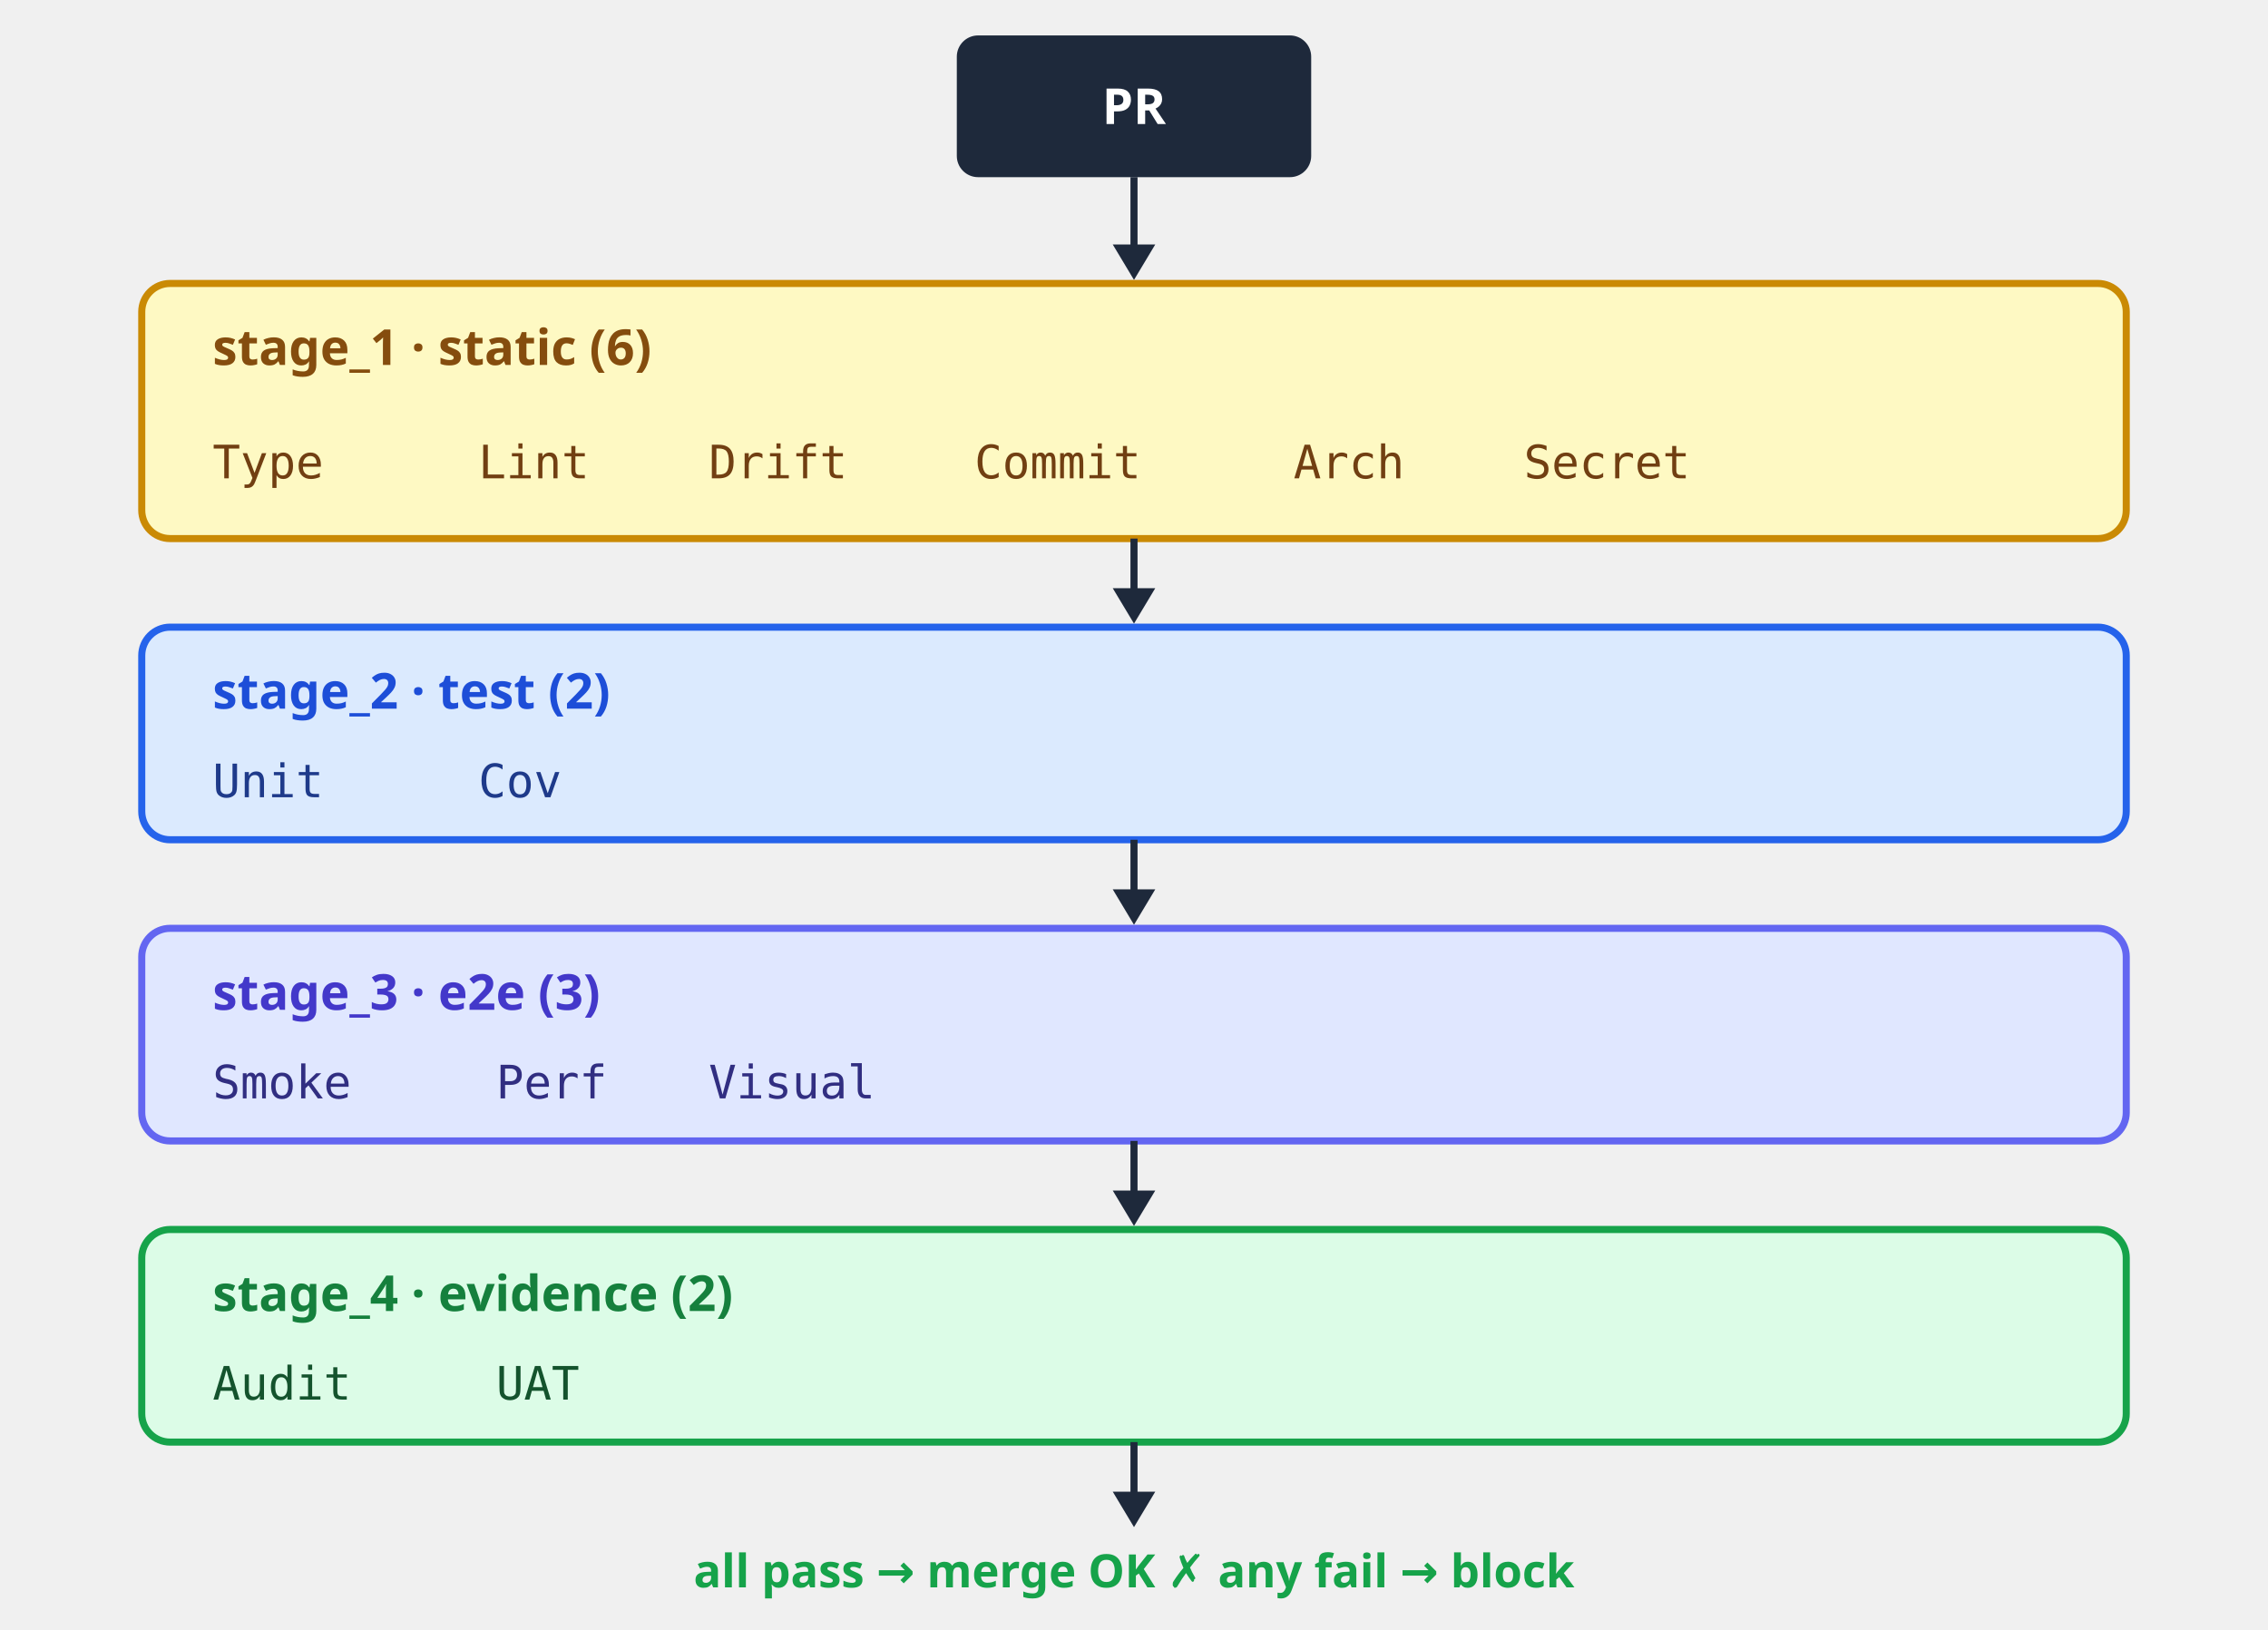
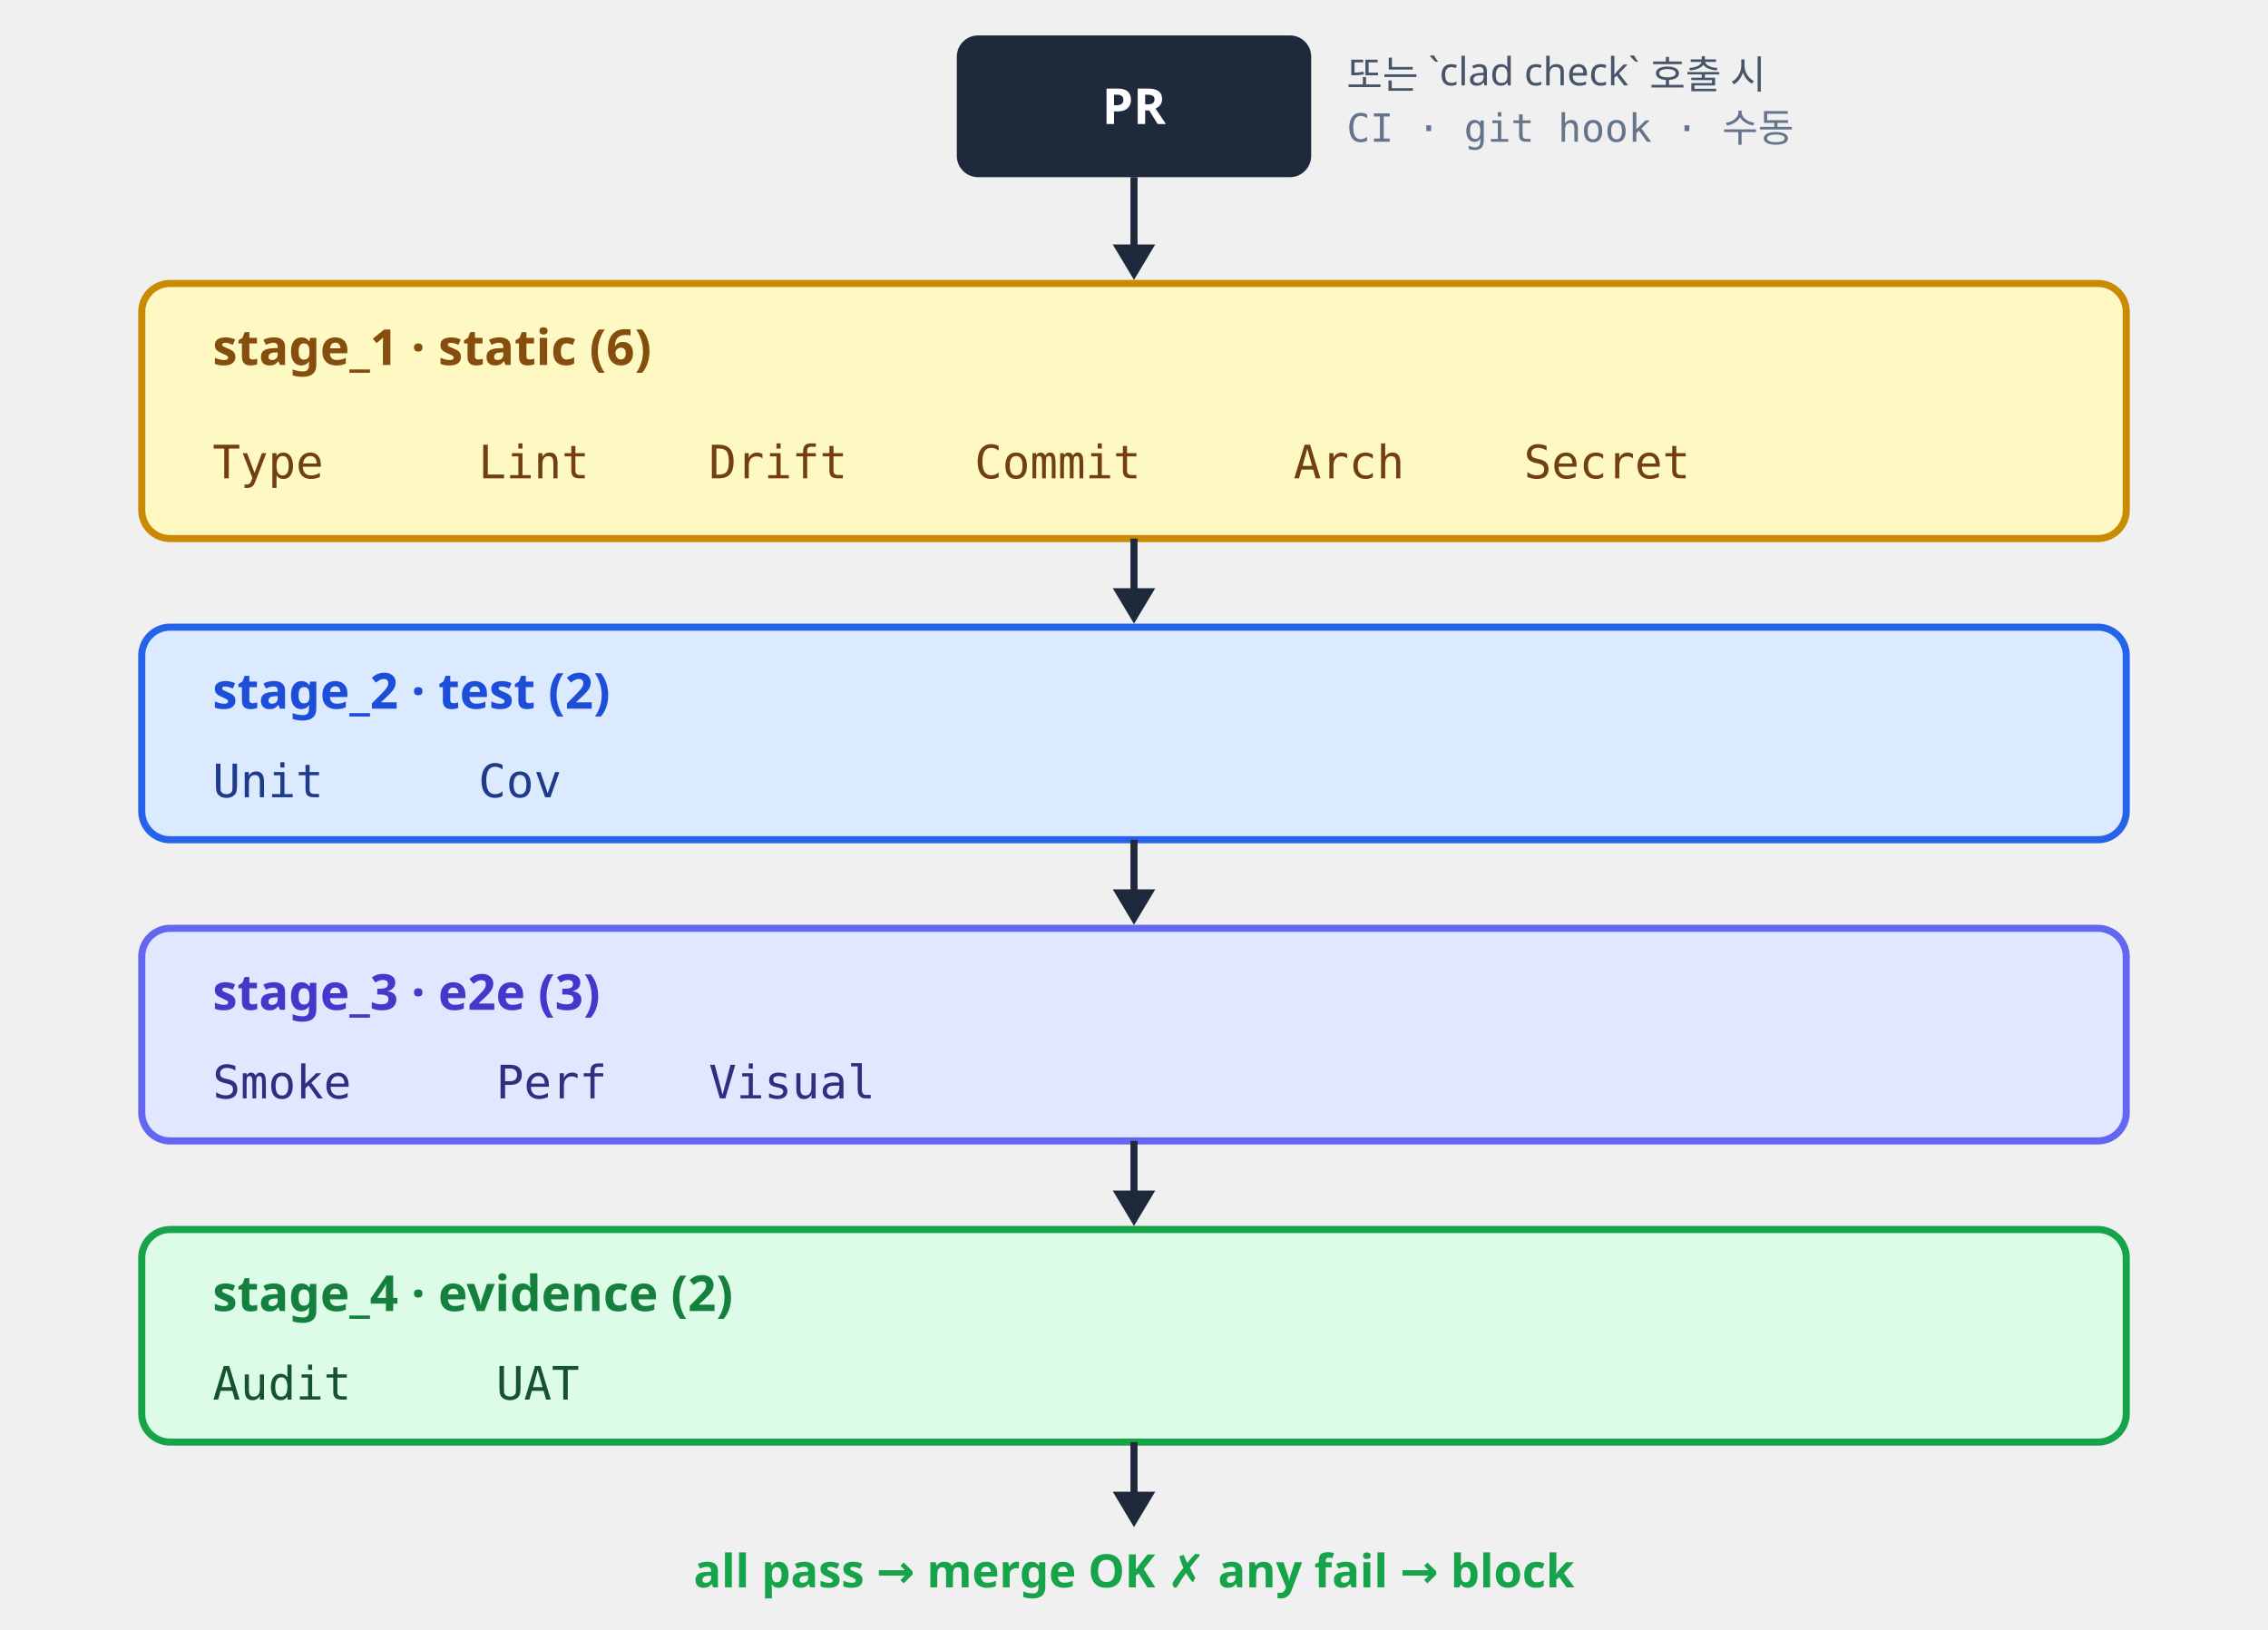
<svg xmlns="http://www.w3.org/2000/svg" width="640" height="460" viewBox="0 0 640 460" role="img" aria-labelledby="iron-law-title">
  <rect x="270" y="10" width="100" height="40" rx="6" fill="#1e293b" />
  <text x="320" y="35" font-family="sans-serif" font-size="14" font-weight="700" fill="#ffffff" text-anchor="middle">PR</text>
+   <text x="380" y="25" font-family="sans-serif" font-size="11" fill="#475569">또는 `clad check` 호출 시</text>
+   <text x="380" y="40" font-family="monospace" font-size="11" fill="#64748b">CI · git hook · 수동</text>
  <line x1="320" y1="50" x2="320" y2="75" stroke="#1e293b" stroke-width="2" />
  <polygon points="314,69 320,79 326,69" fill="#1e293b" />
  <rect x="40" y="80" width="560" height="72" rx="8" fill="#fef9c3" stroke="#ca8a04" stroke-width="2" />
  <text x="60" y="103" font-family="sans-serif" font-size="14" font-weight="700" fill="#854d0e">stage_1 · static  (6)</text>
  <g font-family="monospace" font-size="13" fill="#713f12">
    <text x="60" y="135">Type</text>
    <text x="135" y="135">Lint</text>
    <text x="200" y="135">Drift</text>
    <text x="275" y="135">Commit</text>
    <text x="365" y="135">Arch</text>
    <text x="430" y="135">Secret</text>
  </g>
  <line x1="320" y1="152" x2="320" y2="172" stroke="#1e293b" stroke-width="2" />
  <polygon points="314,166 320,176 326,166" fill="#1e293b" />
  <rect x="40" y="177" width="560" height="60" rx="8" fill="#dbeafe" stroke="#2563eb" stroke-width="2" />
  <text x="60" y="200" font-family="sans-serif" font-size="14" font-weight="700" fill="#1d4ed8">stage_2 · test  (2)</text>
  <g font-family="monospace" font-size="13" fill="#1e3a8a">
    <text x="60" y="225">Unit</text>
    <text x="135" y="225">Cov</text>
  </g>
  <line x1="320" y1="237" x2="320" y2="257" stroke="#1e293b" stroke-width="2" />
  <polygon points="314,251 320,261 326,251" fill="#1e293b" />
  <rect x="40" y="262" width="560" height="60" rx="8" fill="#e0e7ff" stroke="#6366f1" stroke-width="2" />
  <text x="60" y="285" font-family="sans-serif" font-size="14" font-weight="700" fill="#4338ca">stage_3 · e2e  (3)</text>
  <g font-family="monospace" font-size="13" fill="#312e81">
    <text x="60" y="310">Smoke</text>
    <text x="140" y="310">Perf</text>
    <text x="200" y="310">Visual</text>
  </g>
  <line x1="320" y1="322" x2="320" y2="342" stroke="#1e293b" stroke-width="2" />
  <polygon points="314,336 320,346 326,336" fill="#1e293b" />
  <rect x="40" y="347" width="560" height="60" rx="8" fill="#dcfce7" stroke="#16a34a" stroke-width="2" />
  <text x="60" y="370" font-family="sans-serif" font-size="14" font-weight="700" fill="#15803d">stage_4 · evidence  (2)</text>
  <g font-family="monospace" font-size="13" fill="#14532d">
    <text x="60" y="395">Audit</text>
    <text x="140" y="395">UAT</text>
  </g>
  <line x1="320" y1="407" x2="320" y2="427" stroke="#1e293b" stroke-width="2" />
  <polygon points="314,421 320,431 326,421" fill="#1e293b" />
  <text x="320" y="448" font-family="sans-serif" font-size="13" font-weight="700" fill="#16a34a" text-anchor="middle">all pass → merge OK    ✗    any fail → block</text>
</svg>
